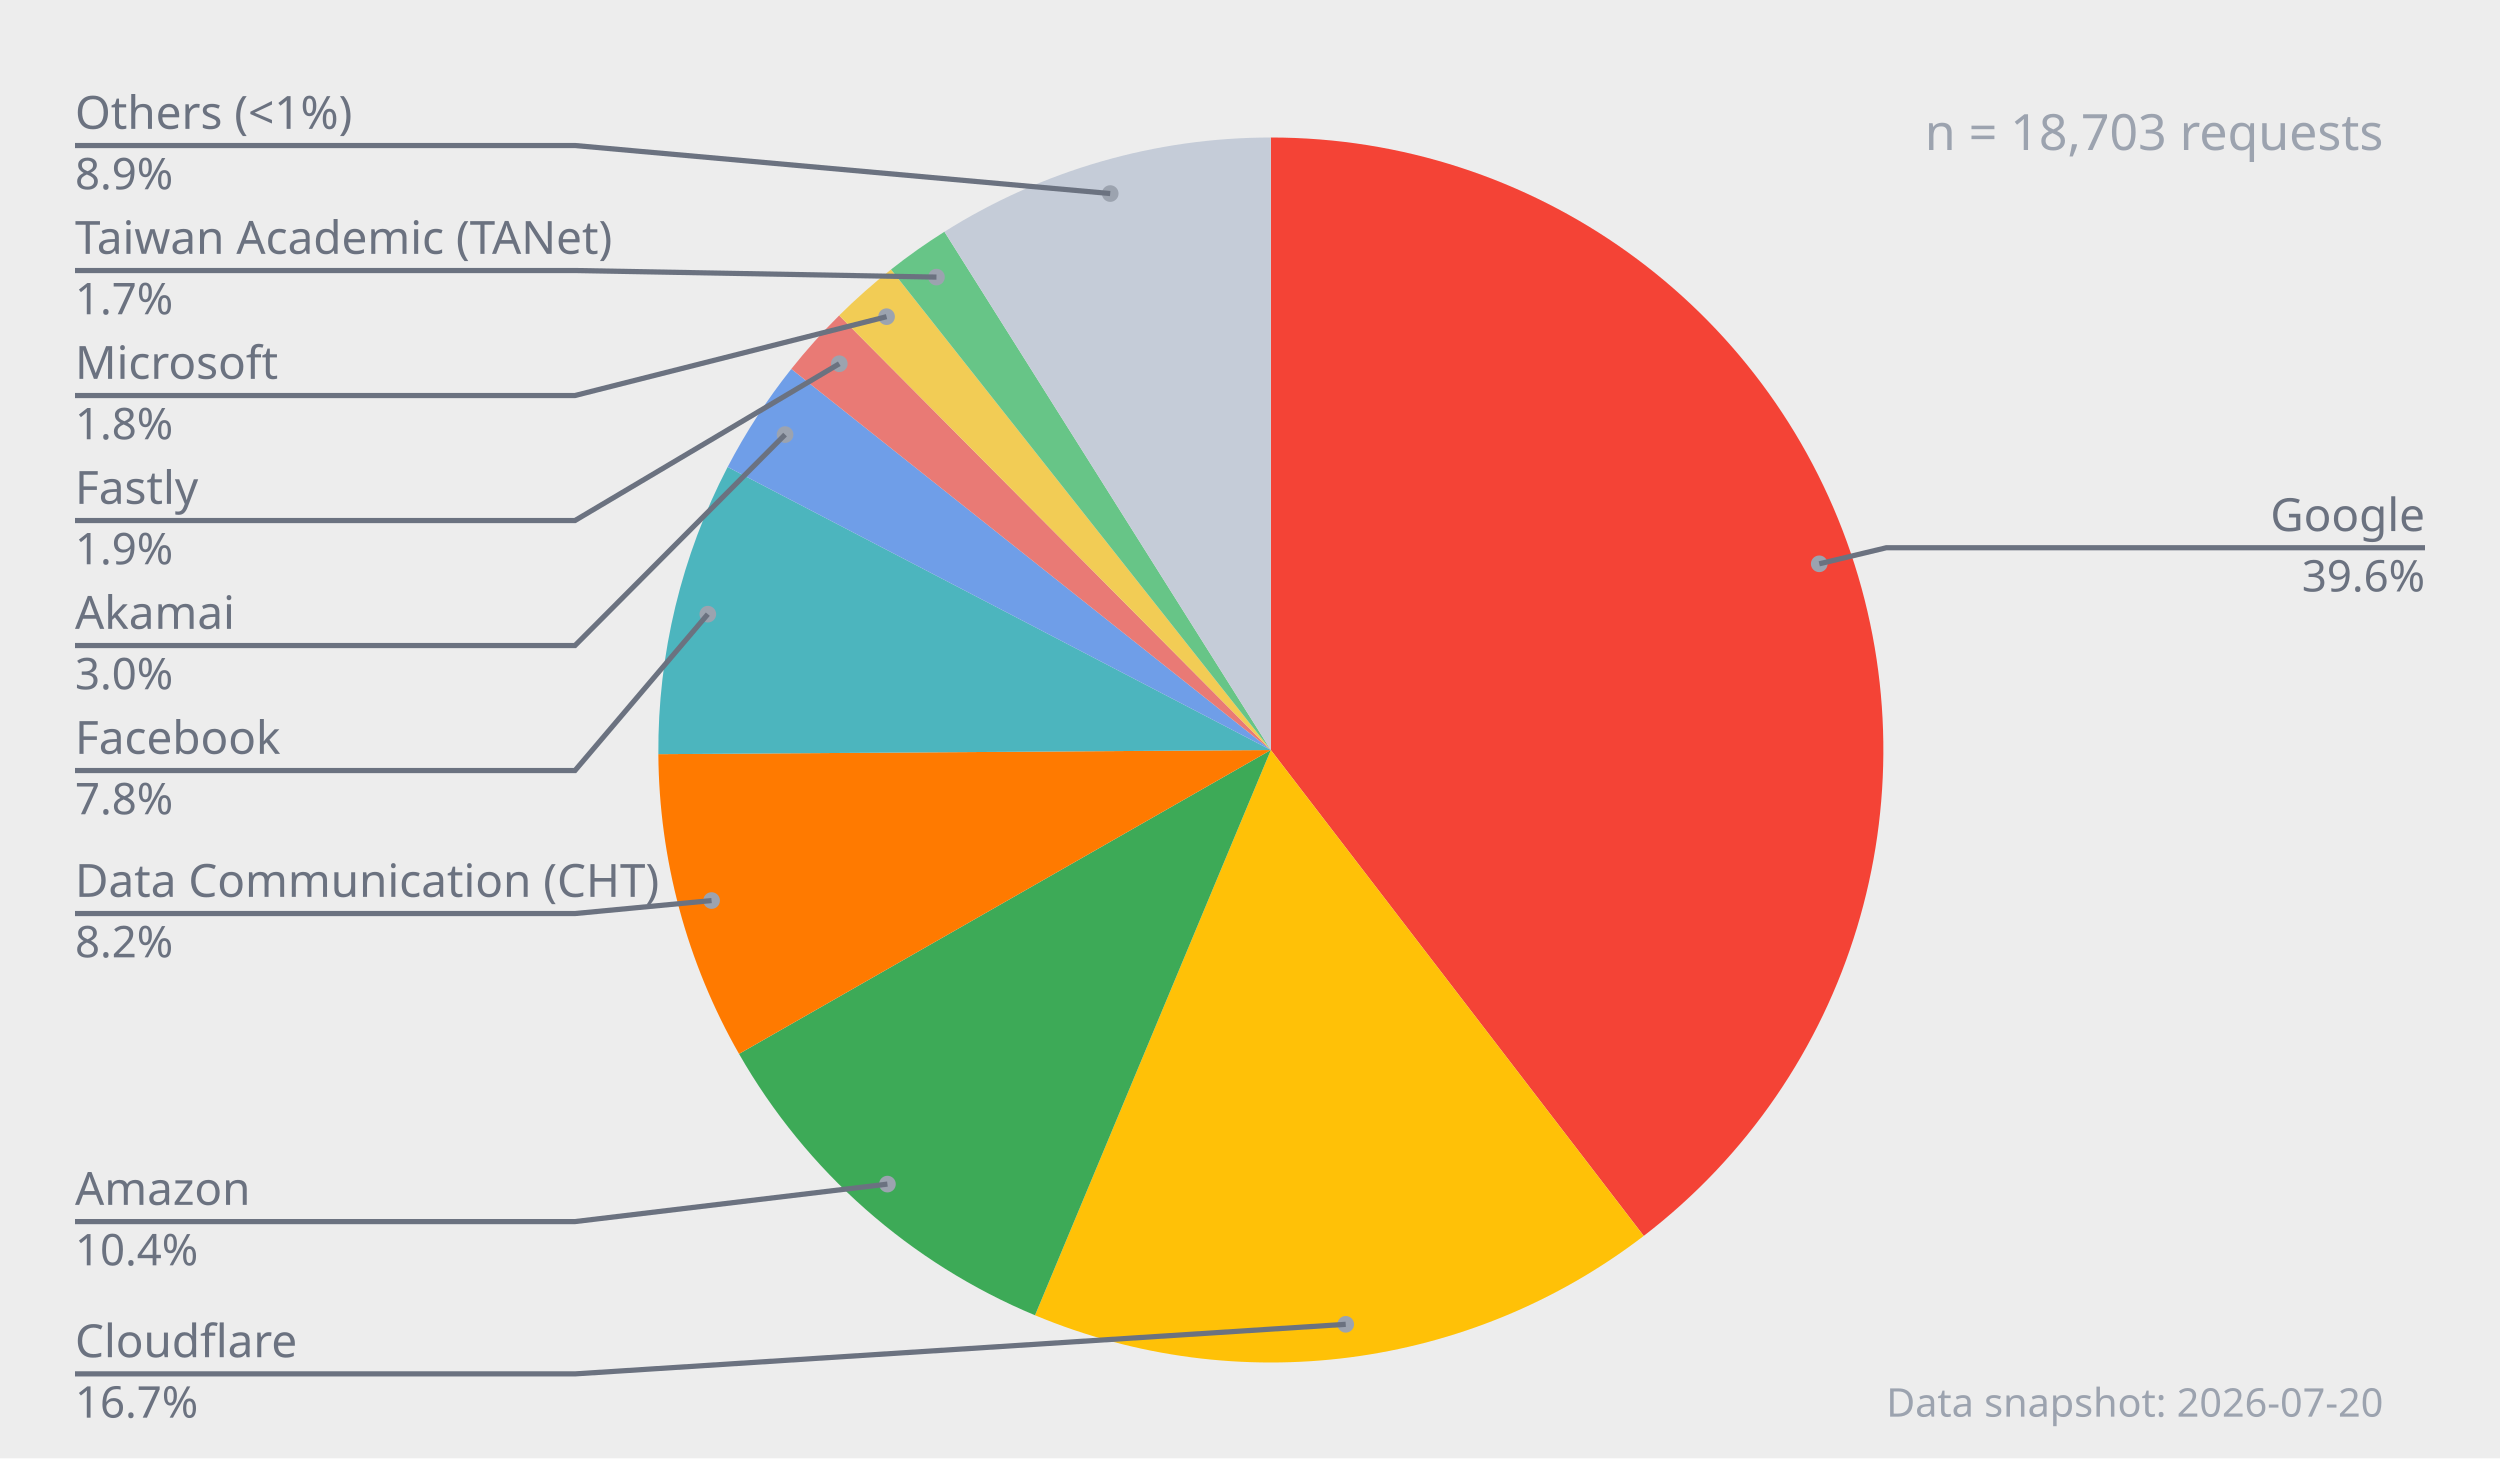
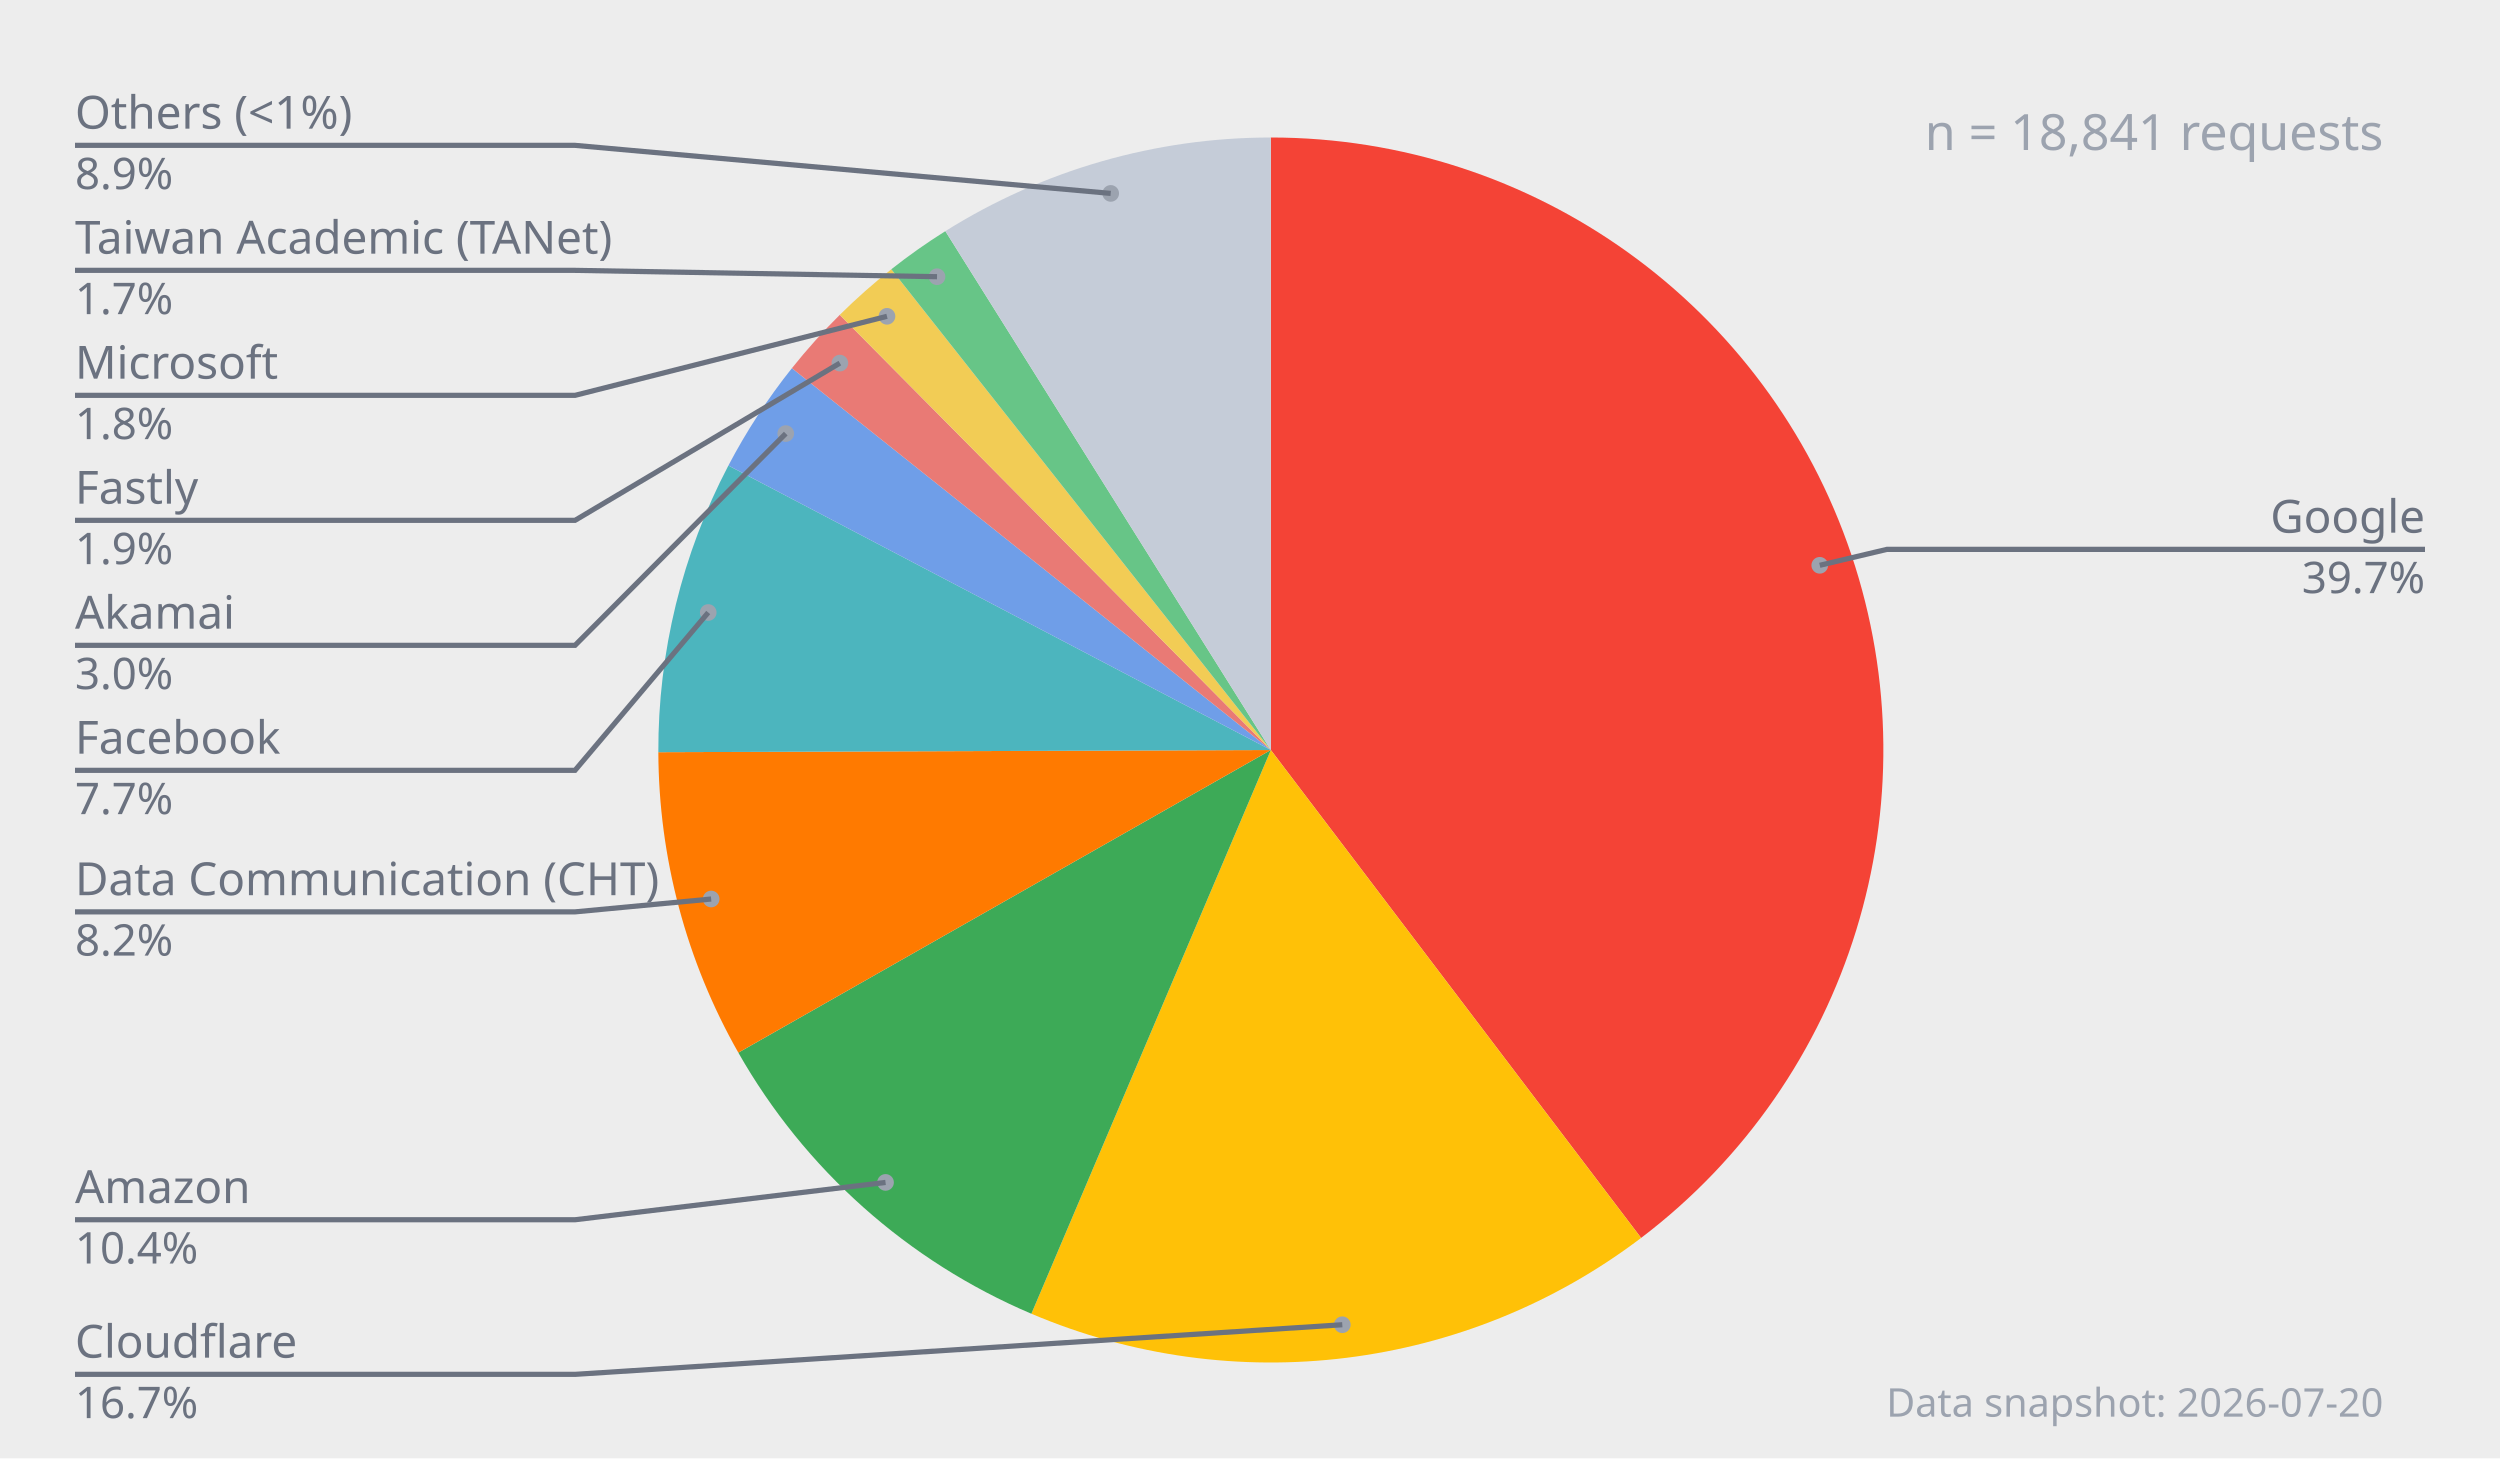
<svg xmlns="http://www.w3.org/2000/svg" width="1200" height="700" viewBox="0 0 1200 700">
  <rect width="100%" height="100%" fill="#EDEDED" />
-   <text x="1144" y="72" text-anchor="end" font-family="'Noto Sans TC','PingFang TC','Microsoft JhengHei',sans-serif" font-size="24" font-weight="400" fill="#9CA3AF">n = 18,703 requests</text>
-   <path d="M 610 360 L 610 66 A 294 294 0 0 1 788.997 593.23 Z" fill="#F44336" />
-   <path d="M 610 360 L 788.997 593.23 A 294 294 0 0 1 496.801 631.334 Z" fill="#FFC107" />
-   <path d="M 610 360 L 496.801 631.334 A 294 294 0 0 1 354.733 505.858 Z" fill="#3DAA57" />
-   <path d="M 610 360 L 354.733 505.858 A 294 294 0 0 1 316.007 362 Z" fill="#FF7A00" />
-   <path d="M 610 360 L 316.007 362 A 294 294 0 0 1 349.267 224.154 Z" fill="#4CB5BE" />
-   <path d="M 610 360 L 349.267 224.154 A 294 294 0 0 1 379.825 177.091 Z" fill="#6F9EE8" />
-   <path d="M 610 360 L 379.825 177.091 A 294 294 0 0 1 402.801 151.422 Z" fill="#E97A75" />
-   <path d="M 610 360 L 402.801 151.422 A 294 294 0 0 1 427.691 129.35 Z" fill="#F2CC55" />
-   <path d="M 610 360 L 427.691 129.35 A 294 294 0 0 1 453.324 111.226 Z" fill="#67C587" />
-   <path d="M 610 360 L 453.324 111.226 A 294 294 0 0 1 610 66 Z" fill="#C5CCD8" />
-   <circle cx="532.901" cy="92.905" r="4" fill="#9CA3AF" />
-   <polyline points="532.901,92.905 276,69.846 36,69.846" fill="none" stroke="#6B7280" stroke-width="2.5" />
-   <text x="36" y="61.846" text-anchor="start" font-family="'Noto Sans TC','PingFang TC','Microsoft JhengHei',sans-serif" font-size="22" font-weight="400" fill="#6B7280">Others (&lt;1%)</text>
-   <text x="36" y="90.846" text-anchor="start" font-family="'Noto Sans TC','PingFang TC','Microsoft JhengHei',sans-serif" font-size="21" font-weight="400" fill="#6B7280">8.9%</text>
-   <circle cx="449.503" cy="133.009" r="4" fill="#9CA3AF" />
-   <polyline points="449.503,133.009 276,129.846 36,129.846" fill="none" stroke="#6B7280" stroke-width="2.5" />
-   <text x="36" y="121.846" text-anchor="start" font-family="'Noto Sans TC','PingFang TC','Microsoft JhengHei',sans-serif" font-size="22" font-weight="400" fill="#6B7280">Taiwan Academic (TANet)</text>
-   <text x="36" y="150.846" text-anchor="start" font-family="'Noto Sans TC','PingFang TC','Microsoft JhengHei',sans-serif" font-size="21" font-weight="400" fill="#6B7280">1.7%</text>
-   <circle cx="425.55" cy="152.005" r="4" fill="#9CA3AF" />
-   <polyline points="425.55,152.005 276,189.846 36,189.846" fill="none" stroke="#6B7280" stroke-width="2.5" />
-   <text x="36" y="181.846" text-anchor="start" font-family="'Noto Sans TC','PingFang TC','Microsoft JhengHei',sans-serif" font-size="22" font-weight="400" fill="#6B7280">Microsoft</text>
-   <text x="36" y="210.846" text-anchor="start" font-family="'Noto Sans TC','PingFang TC','Microsoft JhengHei',sans-serif" font-size="21" font-weight="400" fill="#6B7280">1.8%</text>
-   <circle cx="402.859" cy="174.591" r="4" fill="#9CA3AF" />
-   <polyline points="402.859,174.591 276,249.846 36,249.846" fill="none" stroke="#6B7280" stroke-width="2.5" />
-   <text x="36" y="241.846" text-anchor="start" font-family="'Noto Sans TC','PingFang TC','Microsoft JhengHei',sans-serif" font-size="22" font-weight="400" fill="#6B7280">Fastly</text>
-   <text x="36" y="270.846" text-anchor="start" font-family="'Noto Sans TC','PingFang TC','Microsoft JhengHei',sans-serif" font-size="21" font-weight="400" fill="#6B7280">1.9%</text>
-   <circle cx="376.84" cy="208.605" r="4" fill="#9CA3AF" />
-   <polyline points="376.84,208.605 276,309.846 36,309.846" fill="none" stroke="#6B7280" stroke-width="2.5" />
-   <text x="36" y="301.846" text-anchor="start" font-family="'Noto Sans TC','PingFang TC','Microsoft JhengHei',sans-serif" font-size="22" font-weight="400" fill="#6B7280">Akamai</text>
-   <text x="36" y="330.846" text-anchor="start" font-family="'Noto Sans TC','PingFang TC','Microsoft JhengHei',sans-serif" font-size="21" font-weight="400" fill="#6B7280">3.0%</text>
-   <circle cx="339.755" cy="294.795" r="4" fill="#9CA3AF" />
-   <polyline points="339.755,294.795 276,369.846 36,369.846" fill="none" stroke="#6B7280" stroke-width="2.5" />
-   <text x="36" y="361.846" text-anchor="start" font-family="'Noto Sans TC','PingFang TC','Microsoft JhengHei',sans-serif" font-size="22" font-weight="400" fill="#6B7280">Facebook</text>
-   <text x="36" y="390.846" text-anchor="start" font-family="'Noto Sans TC','PingFang TC','Microsoft JhengHei',sans-serif" font-size="21" font-weight="400" fill="#6B7280">7.8%</text>
-   <circle cx="341.556" cy="432.264" r="4" fill="#9CA3AF" />
-   <polyline points="341.556,432.264 276,438.502 36,438.502" fill="none" stroke="#6B7280" stroke-width="2.5" />
-   <text x="36" y="430.502" text-anchor="start" font-family="'Noto Sans TC','PingFang TC','Microsoft JhengHei',sans-serif" font-size="22" font-weight="400" fill="#6B7280">Data Communication (CHT)</text>
-   <text x="36" y="459.502" text-anchor="start" font-family="'Noto Sans TC','PingFang TC','Microsoft JhengHei',sans-serif" font-size="21" font-weight="400" fill="#6B7280">8.2%</text>
-   <circle cx="425.969" cy="568.367" r="4" fill="#9CA3AF" />
-   <polyline points="425.969,568.367 276,586.355 36,586.355" fill="none" stroke="#6B7280" stroke-width="2.5" />
-   <text x="36" y="578.355" text-anchor="start" font-family="'Noto Sans TC','PingFang TC','Microsoft JhengHei',sans-serif" font-size="22" font-weight="400" fill="#6B7280">Amazon</text>
-   <text x="36" y="607.355" text-anchor="start" font-family="'Noto Sans TC','PingFang TC','Microsoft JhengHei',sans-serif" font-size="21" font-weight="400" fill="#6B7280">10.4%</text>
-   <circle cx="645.949" cy="635.666" r="4" fill="#9CA3AF" />
-   <polyline points="645.949,635.666 276,659.464 36,659.464" fill="none" stroke="#6B7280" stroke-width="2.5" />
-   <text x="36" y="651.464" text-anchor="start" font-family="'Noto Sans TC','PingFang TC','Microsoft JhengHei',sans-serif" font-size="22" font-weight="400" fill="#6B7280">Cloudflare</text>
-   <text x="36" y="680.464" text-anchor="start" font-family="'Noto Sans TC','PingFang TC','Microsoft JhengHei',sans-serif" font-size="21" font-weight="400" fill="#6B7280">16.7%</text>
-   <circle cx="873.243" cy="270.628" r="4" fill="#9CA3AF" />
-   <polyline points="873.243,270.628 905.438,262.912 1164,262.912" fill="none" stroke="#6B7280" stroke-width="2.5" />
-   <text x="1164" y="254.912" text-anchor="end" font-family="'Noto Sans TC','PingFang TC','Microsoft JhengHei',sans-serif" font-size="22" font-weight="400" fill="#6B7280">Google</text>
-   <text x="1164" y="283.912" text-anchor="end" font-family="'Noto Sans TC','PingFang TC','Microsoft JhengHei',sans-serif" font-size="21" font-weight="400" fill="#6B7280">39.6%</text>
+   <text x="1144" y="72" text-anchor="end" font-family="'Noto Sans TC','PingFang TC','Microsoft JhengHei',sans-serif" font-size="24" font-weight="400" fill="#9CA3AF">n = 18,841 requests</text>
+   <path d="M 610 360 L 610 66 A 294 294 0 0 1 787.721 594.204 Z" fill="#F44336" />
+   <path d="M 610 360 L 787.721 594.204 A 294 294 0 0 1 495.056 630.599 Z" fill="#FFC107" />
+   <path d="M 610 360 L 495.056 630.599 A 294 294 0 0 1 354.398 505.27 Z" fill="#3DAA57" />
+   <path d="M 610 360 L 354.398 505.27 A 294 294 0 0 1 316.002 361.054 Z" fill="#FF7A00" />
+   <path d="M 610 360 L 316.002 361.054 A 294 294 0 0 1 349.628 223.463 Z" fill="#4CB5BE" />
+   <path d="M 610 360 L 349.628 223.463 A 294 294 0 0 1 380.115 176.727 Z" fill="#6F9EE8" />
+   <path d="M 610 360 L 380.115 176.727 A 294 294 0 0 1 403.092 151.134 Z" fill="#E97A75" />
+   <path d="M 610 360 L 403.092 151.134 A 294 294 0 0 1 427.821 129.247 Z" fill="#F2CC55" />
+   <path d="M 610 360 L 427.821 129.247 A 294 294 0 0 1 453.768 110.947 Z" fill="#67C587" />
+   <path d="M 610 360 L 453.768 110.947 A 294 294 0 0 1 610 66 Z" fill="#C5CCD8" />
+   <circle cx="533.139" cy="92.836" r="4" fill="#9CA3AF" />
+   <polyline points="533.139,92.836 276,69.772 36,69.772" fill="none" stroke="#6B7280" stroke-width="2.5" />
+   <text x="36" y="61.772" text-anchor="start" font-family="'Noto Sans TC','PingFang TC','Microsoft JhengHei',sans-serif" font-size="22" font-weight="400" fill="#6B7280">Others (&lt;1%)</text>
+   <text x="36" y="90.772" text-anchor="start" font-family="'Noto Sans TC','PingFang TC','Microsoft JhengHei',sans-serif" font-size="21" font-weight="400" fill="#6B7280">8.9%</text>
+   <circle cx="449.769" cy="132.821" r="4" fill="#9CA3AF" />
+   <polyline points="449.769,132.821 276,129.772 36,129.772" fill="none" stroke="#6B7280" stroke-width="2.5" />
+   <text x="36" y="121.772" text-anchor="start" font-family="'Noto Sans TC','PingFang TC','Microsoft JhengHei',sans-serif" font-size="22" font-weight="400" fill="#6B7280">Taiwan Academic (TANet)</text>
+   <text x="36" y="150.772" text-anchor="start" font-family="'Noto Sans TC','PingFang TC','Microsoft JhengHei',sans-serif" font-size="21" font-weight="400" fill="#6B7280">1.7%</text>
+   <circle cx="425.753" cy="151.824" r="4" fill="#9CA3AF" />
+   <polyline points="425.753,151.824 276,189.772 36,189.772" fill="none" stroke="#6B7280" stroke-width="2.5" />
+   <text x="36" y="181.772" text-anchor="start" font-family="'Noto Sans TC','PingFang TC','Microsoft JhengHei',sans-serif" font-size="22" font-weight="400" fill="#6B7280">Microsoft</text>
+   <text x="36" y="210.772" text-anchor="start" font-family="'Noto Sans TC','PingFang TC','Microsoft JhengHei',sans-serif" font-size="21" font-weight="400" fill="#6B7280">1.8%</text>
+   <circle cx="403.135" cy="174.283" r="4" fill="#9CA3AF" />
+   <polyline points="403.135,174.283 276,249.772 36,249.772" fill="none" stroke="#6B7280" stroke-width="2.5" />
+   <text x="36" y="241.772" text-anchor="start" font-family="'Noto Sans TC','PingFang TC','Microsoft JhengHei',sans-serif" font-size="22" font-weight="400" fill="#6B7280">Fastly</text>
+   <text x="36" y="270.772" text-anchor="start" font-family="'Noto Sans TC','PingFang TC','Microsoft JhengHei',sans-serif" font-size="21" font-weight="400" fill="#6B7280">1.9%</text>
+   <circle cx="377.161" cy="208.112" r="4" fill="#9CA3AF" />
+   <polyline points="377.161,208.112 276,309.772 36,309.772" fill="none" stroke="#6B7280" stroke-width="2.5" />
+   <text x="36" y="301.772" text-anchor="start" font-family="'Noto Sans TC','PingFang TC','Microsoft JhengHei',sans-serif" font-size="22" font-weight="400" fill="#6B7280">Akamai</text>
+   <text x="36" y="330.772" text-anchor="start" font-family="'Noto Sans TC','PingFang TC','Microsoft JhengHei',sans-serif" font-size="21" font-weight="400" fill="#6B7280">3.0%</text>
+   <circle cx="339.948" cy="294.002" r="4" fill="#9CA3AF" />
+   <polyline points="339.948,294.002 276,369.772 36,369.772" fill="none" stroke="#6B7280" stroke-width="2.5" />
+   <text x="36" y="361.772" text-anchor="start" font-family="'Noto Sans TC','PingFang TC','Microsoft JhengHei',sans-serif" font-size="22" font-weight="400" fill="#6B7280">Facebook</text>
+   <text x="36" y="390.772" text-anchor="start" font-family="'Noto Sans TC','PingFang TC','Microsoft JhengHei',sans-serif" font-size="21" font-weight="400" fill="#6B7280">7.7%</text>
+   <circle cx="341.358" cy="431.523" r="4" fill="#9CA3AF" />
+   <polyline points="341.358,431.523 276,437.697 36,437.697" fill="none" stroke="#6B7280" stroke-width="2.5" />
+   <text x="36" y="429.697" text-anchor="start" font-family="'Noto Sans TC','PingFang TC','Microsoft JhengHei',sans-serif" font-size="22" font-weight="400" fill="#6B7280">Data Communication (CHT)</text>
+   <text x="36" y="458.697" text-anchor="start" font-family="'Noto Sans TC','PingFang TC','Microsoft JhengHei',sans-serif" font-size="21" font-weight="400" fill="#6B7280">8.2%</text>
+   <circle cx="425.06" cy="567.56" r="4" fill="#9CA3AF" />
+   <polyline points="425.06,567.56 276,585.479 36,585.479" fill="none" stroke="#6B7280" stroke-width="2.5" />
+   <text x="36" y="577.479" text-anchor="start" font-family="'Noto Sans TC','PingFang TC','Microsoft JhengHei',sans-serif" font-size="22" font-weight="400" fill="#6B7280">Amazon</text>
+   <text x="36" y="606.479" text-anchor="start" font-family="'Noto Sans TC','PingFang TC','Microsoft JhengHei',sans-serif" font-size="21" font-weight="400" fill="#6B7280">10.4%</text>
+   <circle cx="644.307" cy="635.875" r="4" fill="#9CA3AF" />
+   <polyline points="644.307,635.875 276,659.692 36,659.692" fill="none" stroke="#6B7280" stroke-width="2.5" />
+   <text x="36" y="651.692" text-anchor="start" font-family="'Noto Sans TC','PingFang TC','Microsoft JhengHei',sans-serif" font-size="22" font-weight="400" fill="#6B7280">Cloudflare</text>
+   <text x="36" y="680.692" text-anchor="start" font-family="'Noto Sans TC','PingFang TC','Microsoft JhengHei',sans-serif" font-size="21" font-weight="400" fill="#6B7280">16.7%</text>
+   <circle cx="873.486" cy="271.347" r="4" fill="#9CA3AF" />
+   <polyline points="873.486,271.347 905.71,263.694 1164,263.694" fill="none" stroke="#6B7280" stroke-width="2.5" />
+   <text x="1164" y="255.694" text-anchor="end" font-family="'Noto Sans TC','PingFang TC','Microsoft JhengHei',sans-serif" font-size="22" font-weight="400" fill="#6B7280">Google</text>
+   <text x="1164" y="284.694" text-anchor="end" font-family="'Noto Sans TC','PingFang TC','Microsoft JhengHei',sans-serif" font-size="21" font-weight="400" fill="#6B7280">39.7%</text>
  <text x="1144" y="680" text-anchor="end" font-family="'Noto Sans TC','PingFang TC','Microsoft JhengHei',sans-serif" font-size="19" font-weight="400" fill="#9CA3AF">Data snapshot: 2026-07-20</text>
</svg>
